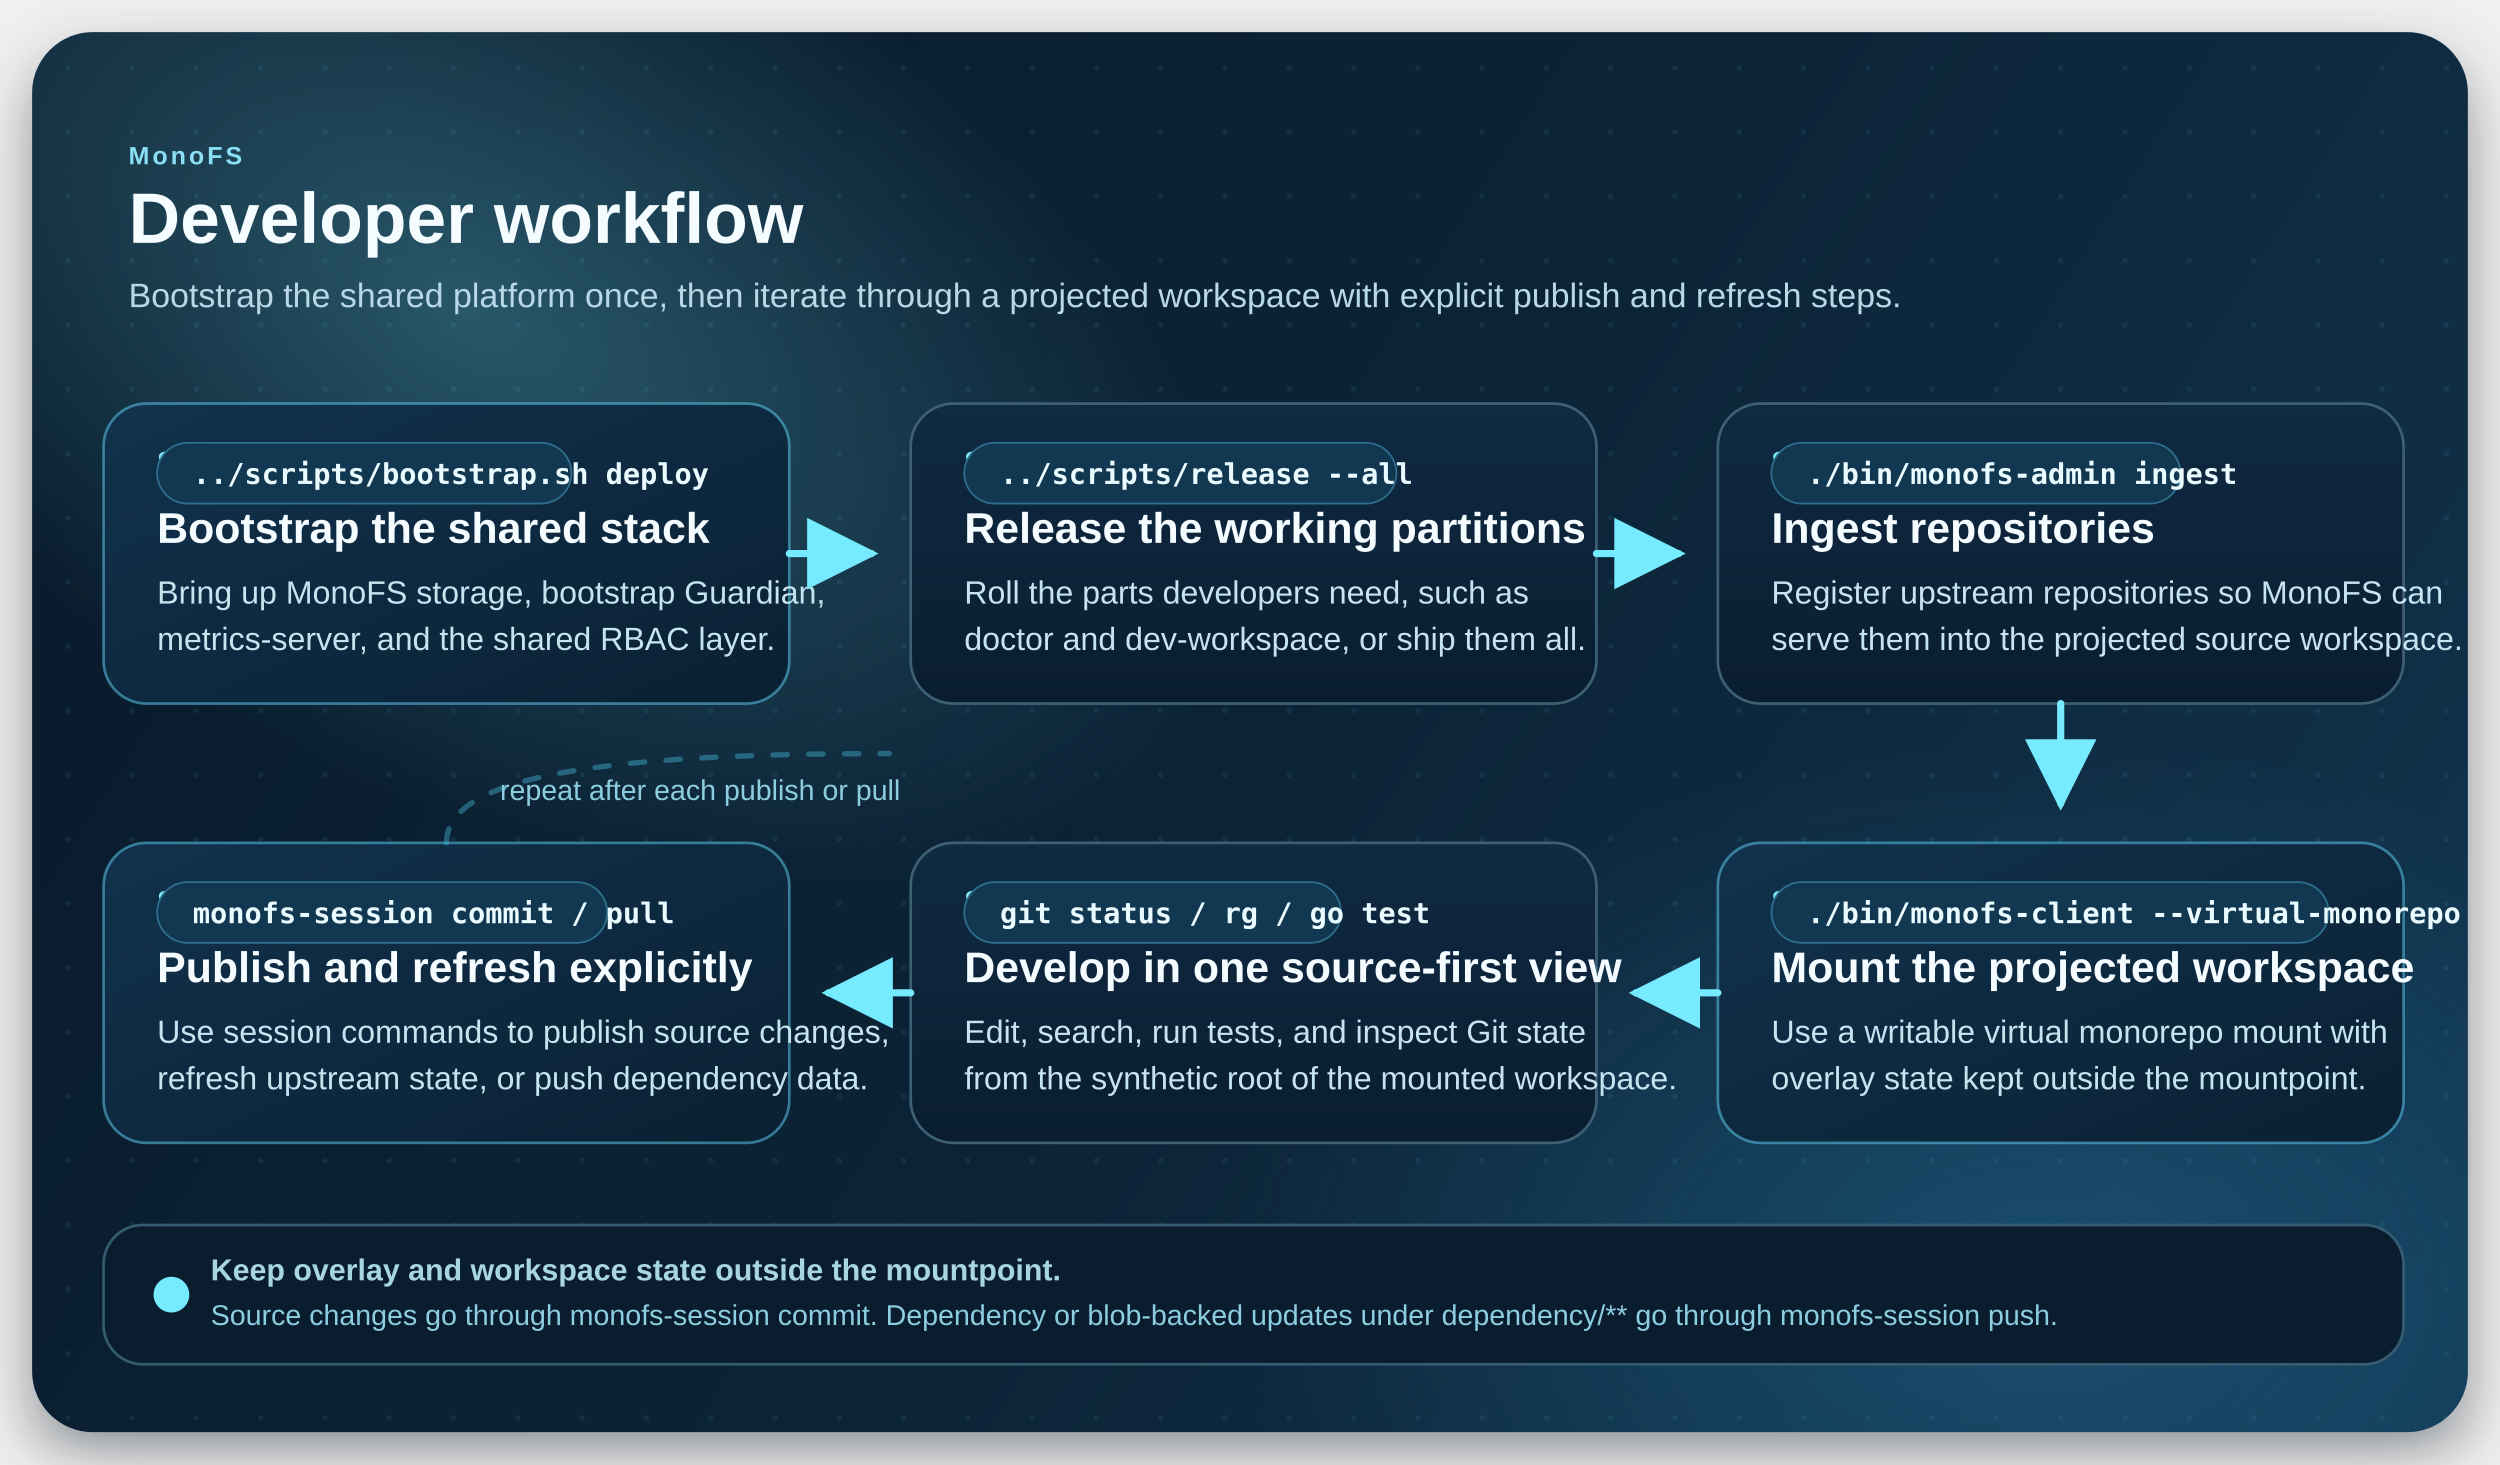
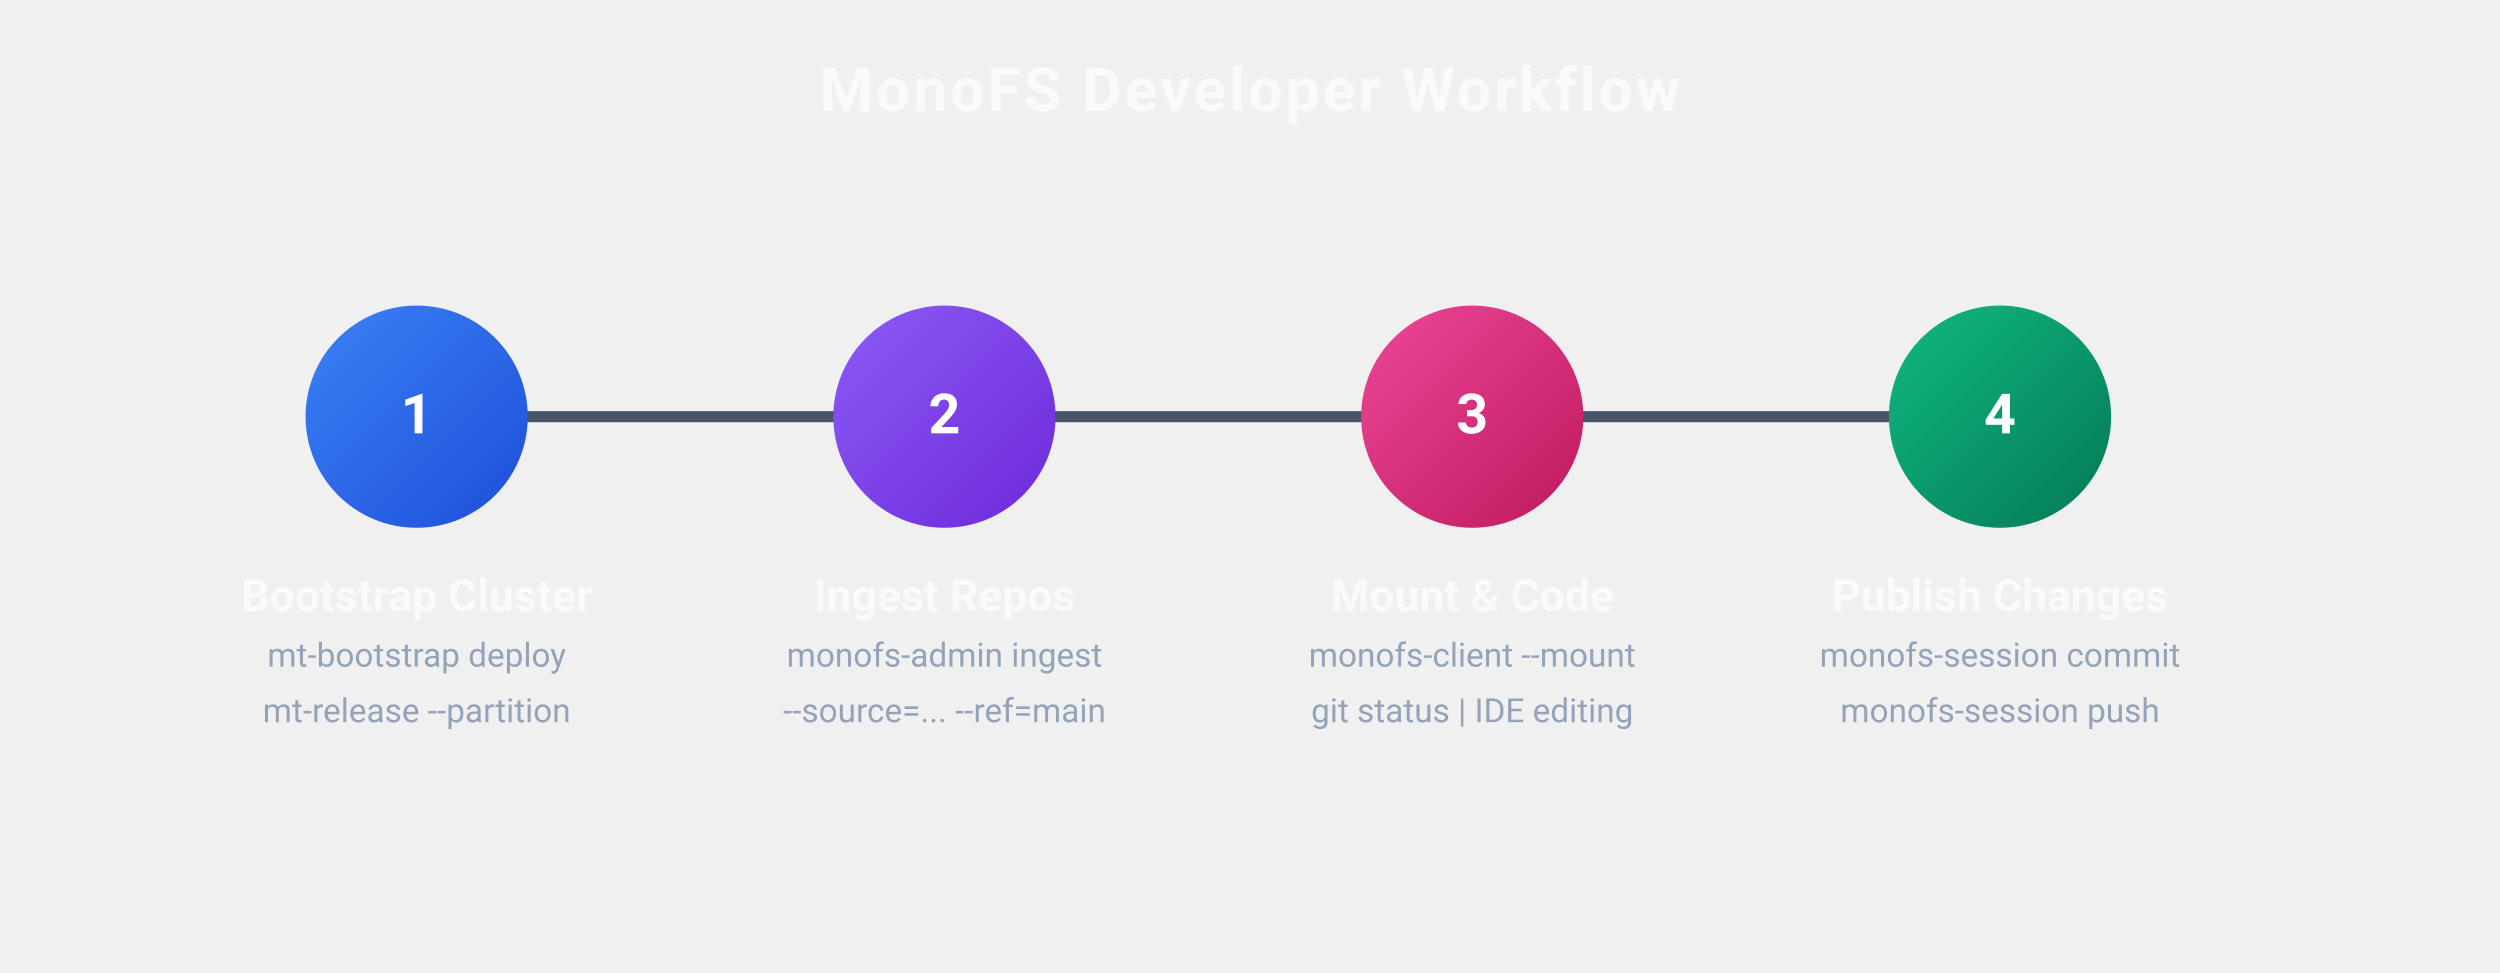
- <svg xmlns="http://www.w3.org/2000/svg" width="1400" height="820" viewBox="0 0 1400 820" fill="none">
+ <svg xmlns="http://www.w3.org/2000/svg" viewBox="0 0 900 350" width="100%" height="100%" style="background-color: #0d1117; font-family: -apple-system, BlinkMacSystemFont, 'Segoe UI', Roboto, Helvetica, Arial, sans-serif;">
  <defs>
-     <linearGradient id="bg" x1="88" y1="36" x2="1308" y2="812" gradientUnits="userSpaceOnUse">
-       <stop stop-color="#081A2B" />
-       <stop offset="0.54" stop-color="#0C2438" />
-       <stop offset="1" stop-color="#11344E" />
+     <linearGradient id="gradStep1" x1="0%" y1="0%" x2="100%" y2="100%">
+       <stop offset="0%" stop-color="#3b82f6" />
+       <stop offset="100%" stop-color="#1d4ed8" />
    </linearGradient>
-     <radialGradient id="glowA" cx="0" cy="0" r="1" gradientUnits="userSpaceOnUse" gradientTransform="translate(264 174) rotate(29.5) scale(462 266)">
-       <stop stop-color="#77EEFF" stop-opacity="0.28" />
-       <stop offset="1" stop-color="#77EEFF" stop-opacity="0" />
-     </radialGradient>
-     <radialGradient id="glowB" cx="0" cy="0" r="1" gradientUnits="userSpaceOnUse" gradientTransform="translate(1138 718) rotate(180) scale(452 304)">
-       <stop stop-color="#2E90BE" stop-opacity="0.32" />
-       <stop offset="1" stop-color="#2E90BE" stop-opacity="0" />
-     </radialGradient>
-     <linearGradient id="card" x1="0" y1="0" x2="1" y2="1">
-       <stop stop-color="#11324D" />
-       <stop offset="1" stop-color="#0A2033" />
+     <linearGradient id="gradStep2" x1="0%" y1="0%" x2="100%" y2="100%">
+       <stop offset="0%" stop-color="#8b5cf6" />
+       <stop offset="100%" stop-color="#6d28d9" />
    </linearGradient>
-     <linearGradient id="cardSoft" x1="0" y1="0" x2="0" y2="1">
-       <stop stop-color="#0F2A43" />
-       <stop offset="1" stop-color="#0A1D30" />
+     <linearGradient id="gradStep3" x1="0%" y1="0%" x2="100%" y2="100%">
+       <stop offset="0%" stop-color="#ec4899" />
+       <stop offset="100%" stop-color="#be185d" />
    </linearGradient>
-     <filter id="shadow" x="-40" y="-40" width="1480" height="900" filterUnits="userSpaceOnUse" color-interpolation-filters="sRGB">
-       <feFlood flood-opacity="0" result="BackgroundImageFix" />
-       <feColorMatrix in="SourceAlpha" type="matrix" values="0 0 0 0 0 0 0 0 0 0 0 0 0 0 0 0 0 0 127 0" result="hardAlpha" />
-       <feOffset dy="16" />
-       <feGaussianBlur stdDeviation="18" />
-       <feColorMatrix type="matrix" values="0 0 0 0 0.012 0 0 0 0 0.063 0 0 0 0 0.106 0 0 0 0.42 0" />
-       <feBlend mode="normal" in2="BackgroundImageFix" result="effect1_dropShadow_0_1" />
-       <feBlend mode="normal" in="SourceGraphic" in2="effect1_dropShadow_0_1" result="shape" />
-     </filter>
-     <pattern id="grid" width="36" height="36" patternUnits="userSpaceOnUse">
-       <circle cx="2" cy="2" r="1.5" fill="#81EEFF" fill-opacity="0.18" />
-     </pattern>
-     <marker id="arrow" viewBox="0 0 14 14" refX="11" refY="7" markerWidth="14" markerHeight="14" orient="auto-start-reverse">
-       <path d="M2 2L12 7L2 12V2Z" fill="#76EAFF" />
+     <linearGradient id="gradStep4" x1="0%" y1="0%" x2="100%" y2="100%">
+       <stop offset="0%" stop-color="#10b981" />
+       <stop offset="100%" stop-color="#047857" />
+     </linearGradient>
+     <marker id="arrow" markerWidth="10" markerHeight="7" refX="9" refY="3.5" orient="auto">
+       <polygon points="0 0, 10 3.5, 0 7" fill="#475569" />
    </marker>
-     <style>
-       .tiny { fill: #8ADFF5; font: 600 14px 'Segoe UI', Arial, sans-serif; letter-spacing: 0.12em; text-transform: uppercase; }
-       .title { fill: #F5FCFF; font: 700 40px 'Segoe UI', Arial, sans-serif; }
-       .subtitle { fill: #B8D8E8; font: 500 19px 'Segoe UI', Arial, sans-serif; }
-       .step { fill: #81EEFF; font: 700 16px 'Segoe UI', Arial, sans-serif; letter-spacing: 0.08em; text-transform: uppercase; }
-       .cardTitle { fill: #F5FCFF; font: 700 24px 'Segoe UI', Arial, sans-serif; }
-       .cardBody { fill: #C6E4F0; font: 500 18px 'Segoe UI', Arial, sans-serif; }
-       .cmd { fill: #EAFBFF; font: 600 16px 'Consolas', 'SFMono-Regular', monospace; }
-       .note { fill: #8CCEE0; font: 500 16px 'Segoe UI', Arial, sans-serif; }
-       .footer { fill: #A8D5E4; font: 600 17px 'Segoe UI', Arial, sans-serif; }
-     </style>
  </defs>
-   <g filter="url(#shadow)">
-     <rect x="18" y="18" width="1364" height="784" rx="34" fill="url(#bg)" />
-     <rect x="18" y="18" width="1364" height="784" rx="34" fill="url(#grid)" opacity="0.4" />
-     <rect x="18" y="18" width="1364" height="784" rx="34" fill="url(#glowA)" />
-     <rect x="18" y="18" width="1364" height="784" rx="34" fill="url(#glowB)" />
+   <text x="450" y="40" fill="#f8fafc" font-size="22" font-weight="bold" text-anchor="middle" letter-spacing="1">MonoFS Developer Workflow</text>
+   <path d="M 150 150 L 750 150" fill="none" stroke="#475569" stroke-width="4" marker-end="url(#arrow)" />
+   <g transform="translate(60, 110)">
+     <circle cx="90" cy="40" r="40" fill="url(#gradStep1)" />
+     <text x="90" y="46" fill="#ffffff" font-size="20" font-weight="bold" text-anchor="middle">1</text>
+     <text x="90" y="110" fill="#f8fafc" font-size="16" font-weight="bold" text-anchor="middle">Bootstrap Cluster</text>
+     <text x="90" y="130" fill="#94a3b8" font-size="12" text-anchor="middle">mt-bootstrap deploy</text>
+     <text x="90" y="150" fill="#94a3b8" font-size="12" text-anchor="middle">mt-release --partition</text>
  </g>
-   <text x="72" y="92" class="tiny">MonoFS</text>
-   <text x="72" y="136" class="title">Developer workflow</text>
-   <text x="72" y="172" class="subtitle">Bootstrap the shared platform once, then iterate through a projected workspace with explicit publish and refresh steps.</text>
-   <g>
-     <rect x="58" y="226" width="384" height="168" rx="24" fill="url(#card)" stroke="#64DAFF" stroke-opacity="0.48" stroke-width="1.5" />
-     <text x="88" y="264" class="step">Step 1</text>
-     <text x="88" y="304" class="cardTitle">Bootstrap the shared stack</text>
-     <text x="88" y="338" class="cardBody">Bring up MonoFS storage, bootstrap Guardian,</text>
-     <text x="88" y="364" class="cardBody">metrics-server, and the shared RBAC layer.</text>
-     <rect x="88" y="248" width="232" height="34" rx="17" fill="#123751" stroke="#2D6F8C" />
-     <text x="108" y="271" class="cmd">../scripts/bootstrap.sh deploy</text>
+   <g transform="translate(250, 110)">
+     <circle cx="90" cy="40" r="40" fill="url(#gradStep2)" />
+     <text x="90" y="46" fill="#ffffff" font-size="20" font-weight="bold" text-anchor="middle">2</text>
+     <text x="90" y="110" fill="#f8fafc" font-size="16" font-weight="bold" text-anchor="middle">Ingest Repos</text>
+     <text x="90" y="130" fill="#94a3b8" font-size="12" text-anchor="middle">monofs-admin ingest</text>
+     <text x="90" y="150" fill="#94a3b8" font-size="12" text-anchor="middle">--source=... --ref=main</text>
  </g>
-   <g>
-     <rect x="510" y="226" width="384" height="168" rx="24" fill="url(#cardSoft)" stroke="#3D6075" stroke-width="1.5" />
-     <text x="540" y="264" class="step">Step 2</text>
-     <text x="540" y="304" class="cardTitle">Release the working partitions</text>
-     <text x="540" y="338" class="cardBody">Roll the parts developers need, such as</text>
-     <text x="540" y="364" class="cardBody">doctor and dev-workspace, or ship them all.</text>
-     <rect x="540" y="248" width="242" height="34" rx="17" fill="#123751" stroke="#2D6F8C" />
-     <text x="560" y="271" class="cmd">../scripts/release --all</text>
+   <g transform="translate(440, 110)">
+     <circle cx="90" cy="40" r="40" fill="url(#gradStep3)" />
+     <text x="90" y="46" fill="#ffffff" font-size="20" font-weight="bold" text-anchor="middle">3</text>
+     <text x="90" y="110" fill="#f8fafc" font-size="16" font-weight="bold" text-anchor="middle">Mount &amp; Code</text>
+     <text x="90" y="130" fill="#94a3b8" font-size="12" text-anchor="middle">monofs-client --mount</text>
+     <text x="90" y="150" fill="#94a3b8" font-size="12" text-anchor="middle">git status | IDE editing</text>
  </g>
-   <g>
-     <rect x="962" y="226" width="384" height="168" rx="24" fill="url(#cardSoft)" stroke="#3D6075" stroke-width="1.5" />
-     <text x="992" y="264" class="step">Step 3</text>
-     <text x="992" y="304" class="cardTitle">Ingest repositories</text>
-     <text x="992" y="338" class="cardBody">Register upstream repositories so MonoFS can</text>
-     <text x="992" y="364" class="cardBody">serve them into the projected source workspace.</text>
-     <rect x="992" y="248" width="229" height="34" rx="17" fill="#123751" stroke="#2D6F8C" />
-     <text x="1012" y="271" class="cmd">./bin/monofs-admin ingest</text>
-   </g>
-   <g>
-     <rect x="962" y="472" width="384" height="168" rx="24" fill="url(#card)" stroke="#64DAFF" stroke-opacity="0.48" stroke-width="1.5" />
-     <text x="992" y="510" class="step">Step 4</text>
-     <text x="992" y="550" class="cardTitle">Mount the projected workspace</text>
-     <text x="992" y="584" class="cardBody">Use a writable virtual monorepo mount with</text>
-     <text x="992" y="610" class="cardBody">overlay state kept outside the mountpoint.</text>
-     <rect x="992" y="494" width="312" height="34" rx="17" fill="#123751" stroke="#2D6F8C" />
-     <text x="1012" y="517" class="cmd">./bin/monofs-client --virtual-monorepo</text>
-   </g>
-   <g>
-     <rect x="510" y="472" width="384" height="168" rx="24" fill="url(#cardSoft)" stroke="#3D6075" stroke-width="1.5" />
-     <text x="540" y="510" class="step">Step 5</text>
-     <text x="540" y="550" class="cardTitle">Develop in one source-first view</text>
-     <text x="540" y="584" class="cardBody">Edit, search, run tests, and inspect Git state</text>
-     <text x="540" y="610" class="cardBody">from the synthetic root of the mounted workspace.</text>
-     <rect x="540" y="494" width="211" height="34" rx="17" fill="#123751" stroke="#2D6F8C" />
-     <text x="560" y="517" class="cmd">git status / rg / go test</text>
-   </g>
-   <g>
-     <rect x="58" y="472" width="384" height="168" rx="24" fill="url(#card)" stroke="#64DAFF" stroke-opacity="0.48" stroke-width="1.5" />
-     <text x="88" y="510" class="step">Step 6</text>
-     <text x="88" y="550" class="cardTitle">Publish and refresh explicitly</text>
-     <text x="88" y="584" class="cardBody">Use session commands to publish source changes,</text>
-     <text x="88" y="610" class="cardBody">refresh upstream state, or push dependency data.</text>
-     <rect x="88" y="494" width="252" height="34" rx="17" fill="#123751" stroke="#2D6F8C" />
-     <text x="108" y="517" class="cmd">monofs-session commit / pull</text>
-   </g>
-   <g>
-     <path d="M442 310H488" stroke="#76EAFF" stroke-width="4" stroke-linecap="round" marker-end="url(#arrow)" />
-     <path d="M894 310H940" stroke="#76EAFF" stroke-width="4" stroke-linecap="round" marker-end="url(#arrow)" />
-     <path d="M1154 394V450" stroke="#76EAFF" stroke-width="4" stroke-linecap="round" marker-end="url(#arrow)" />
-     <path d="M962 556H916" stroke="#76EAFF" stroke-width="4" stroke-linecap="round" marker-end="url(#arrow)" />
-     <path d="M510 556H464" stroke="#76EAFF" stroke-width="4" stroke-linecap="round" marker-end="url(#arrow)" />
-     <path d="M250 472C250 434 340 422 498 422" stroke="#4AC0E1" stroke-opacity="0.4" stroke-width="3" stroke-linecap="round" stroke-dasharray="8 12" />
-     <text x="280" y="448" class="note">repeat after each publish or pull</text>
-   </g>
-   <g>
-     <rect x="58" y="686" width="1288" height="78" rx="22" fill="#0A1D2F" stroke="#355C70" stroke-width="1.5" />
-     <circle cx="96" cy="725" r="10" fill="#76EAFF" />
-     <text x="118" y="717" class="footer">Keep overlay and workspace state outside the mountpoint.</text>
-     <text x="118" y="742" class="note">Source changes go through monofs-session commit. Dependency or blob-backed updates under dependency/** go through monofs-session push.</text>
+   <g transform="translate(630, 110)">
+     <circle cx="90" cy="40" r="40" fill="url(#gradStep4)" />
+     <text x="90" y="46" fill="#ffffff" font-size="20" font-weight="bold" text-anchor="middle">4</text>
+     <text x="90" y="110" fill="#f8fafc" font-size="16" font-weight="bold" text-anchor="middle">Publish Changes</text>
+     <text x="90" y="130" fill="#94a3b8" font-size="12" text-anchor="middle">monofs-session commit</text>
+     <text x="90" y="150" fill="#94a3b8" font-size="12" text-anchor="middle">monofs-session push</text>
  </g>
</svg>
